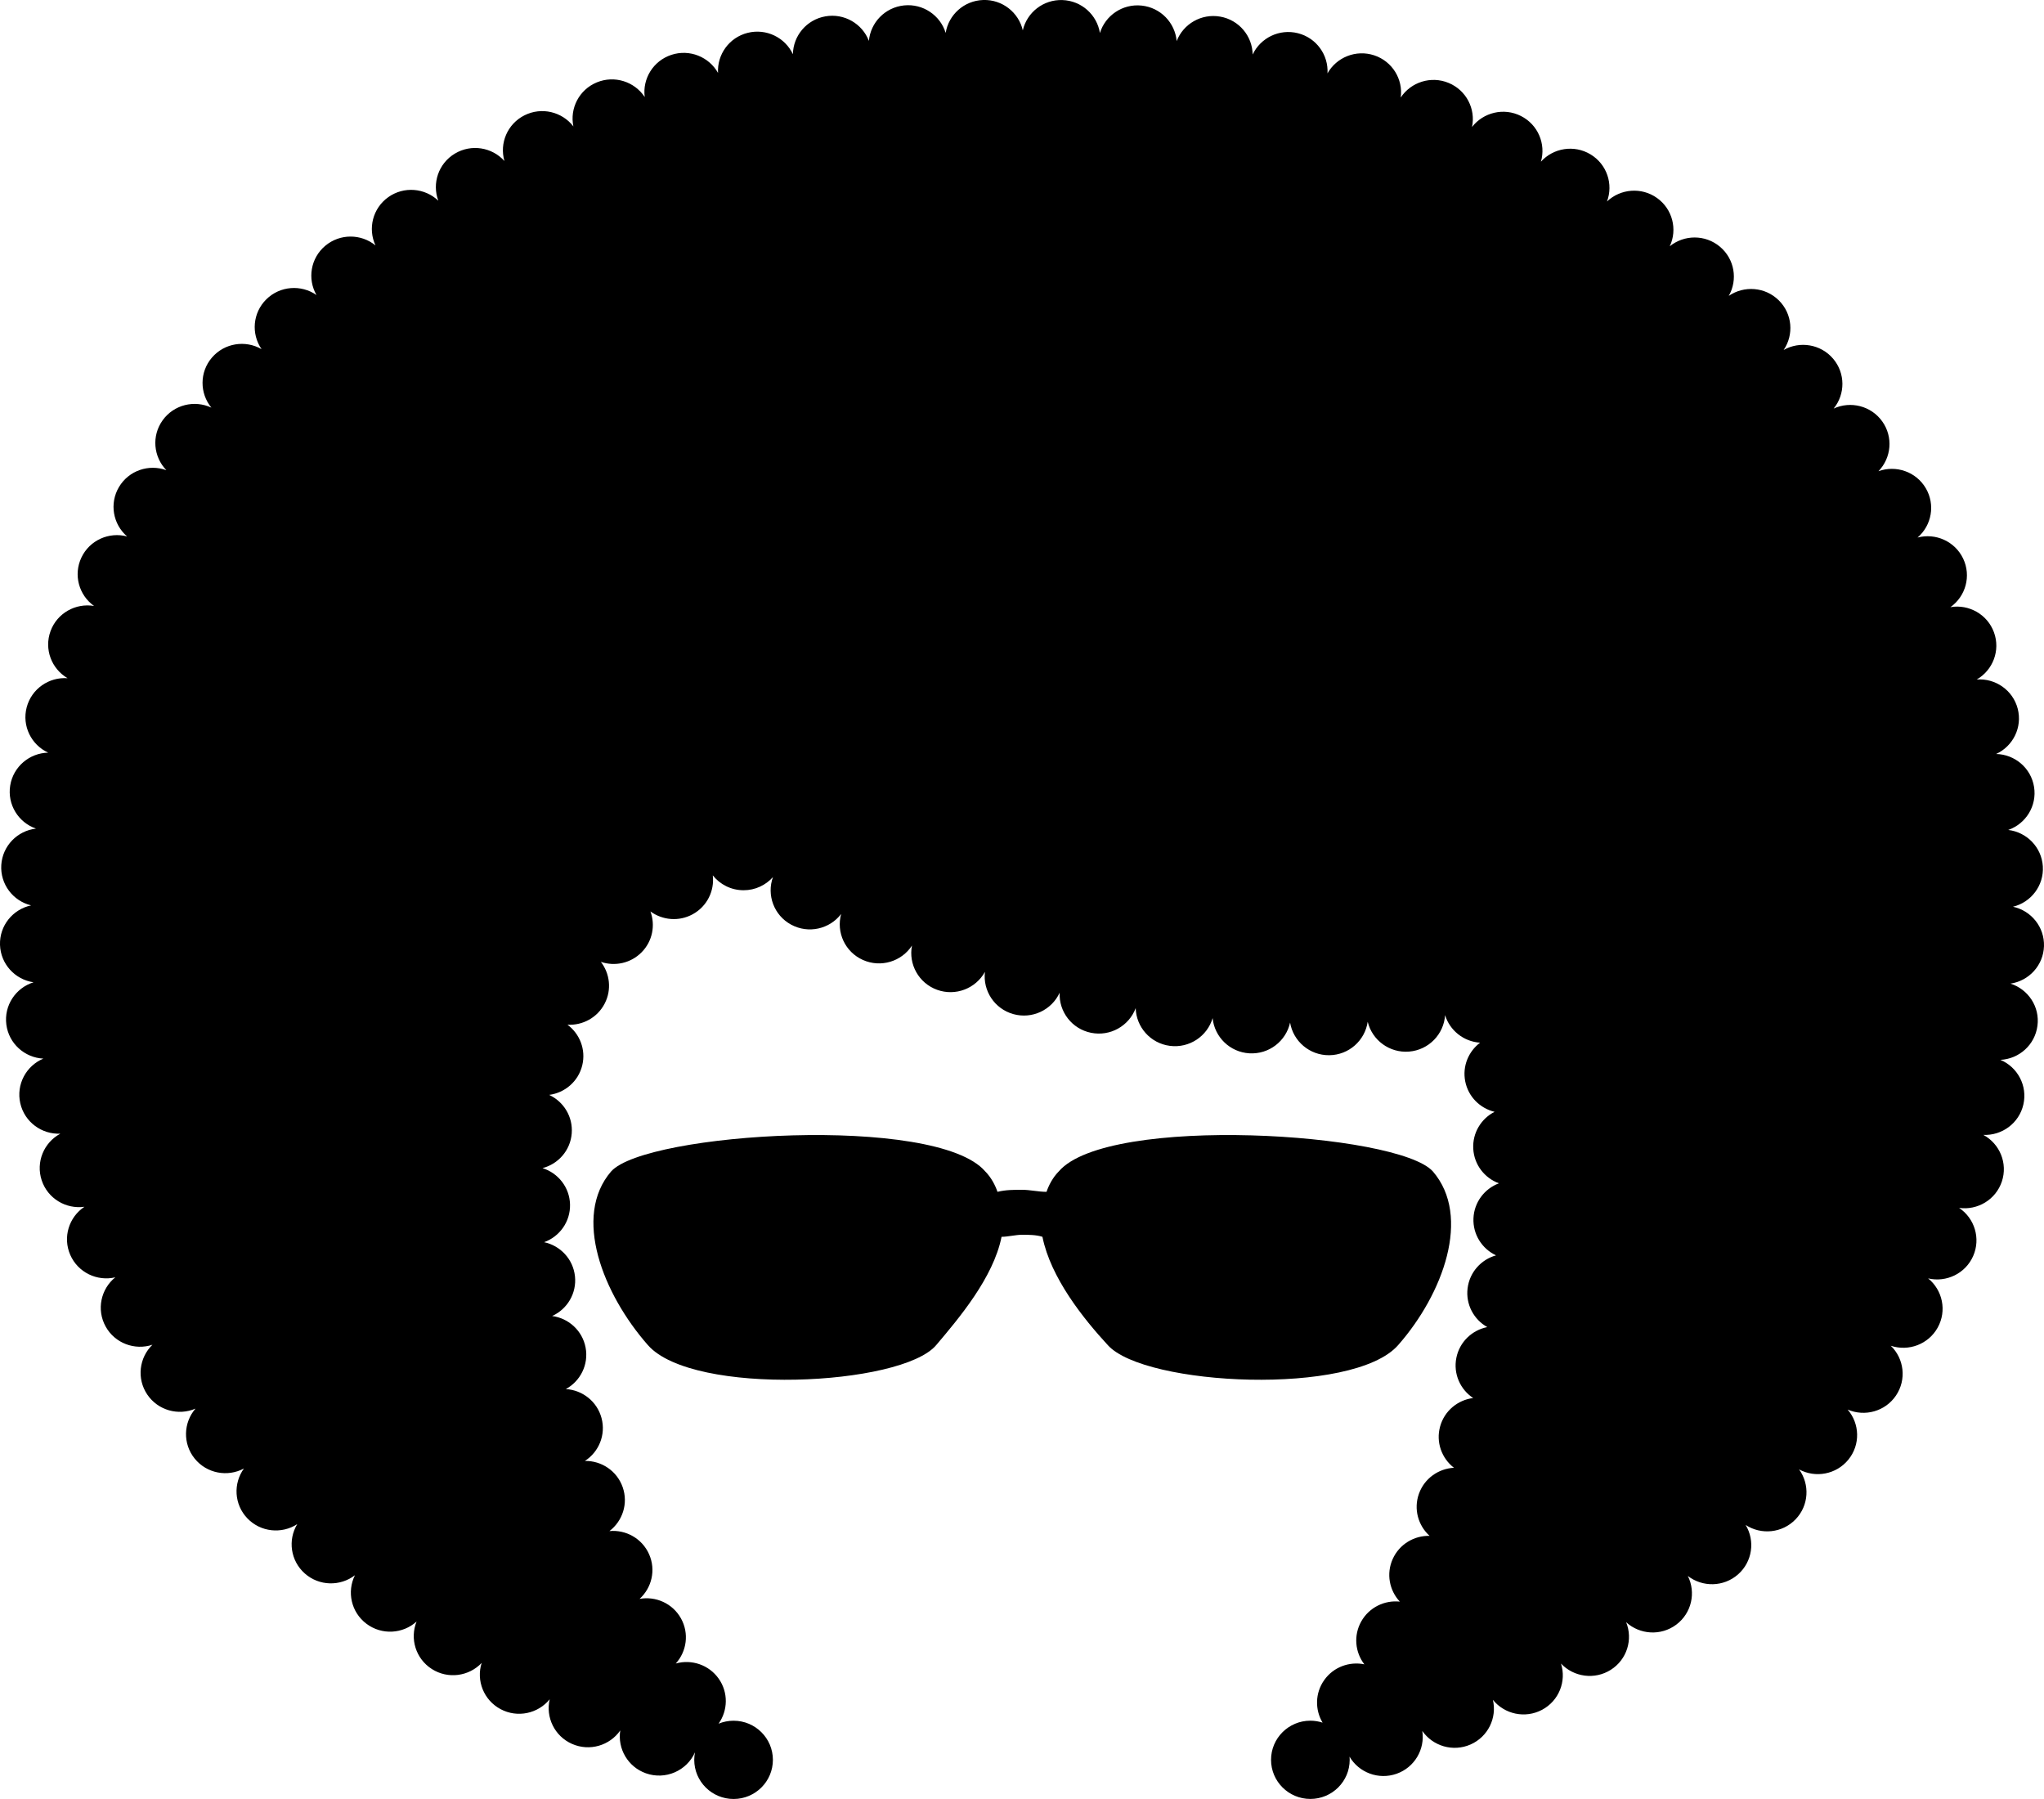
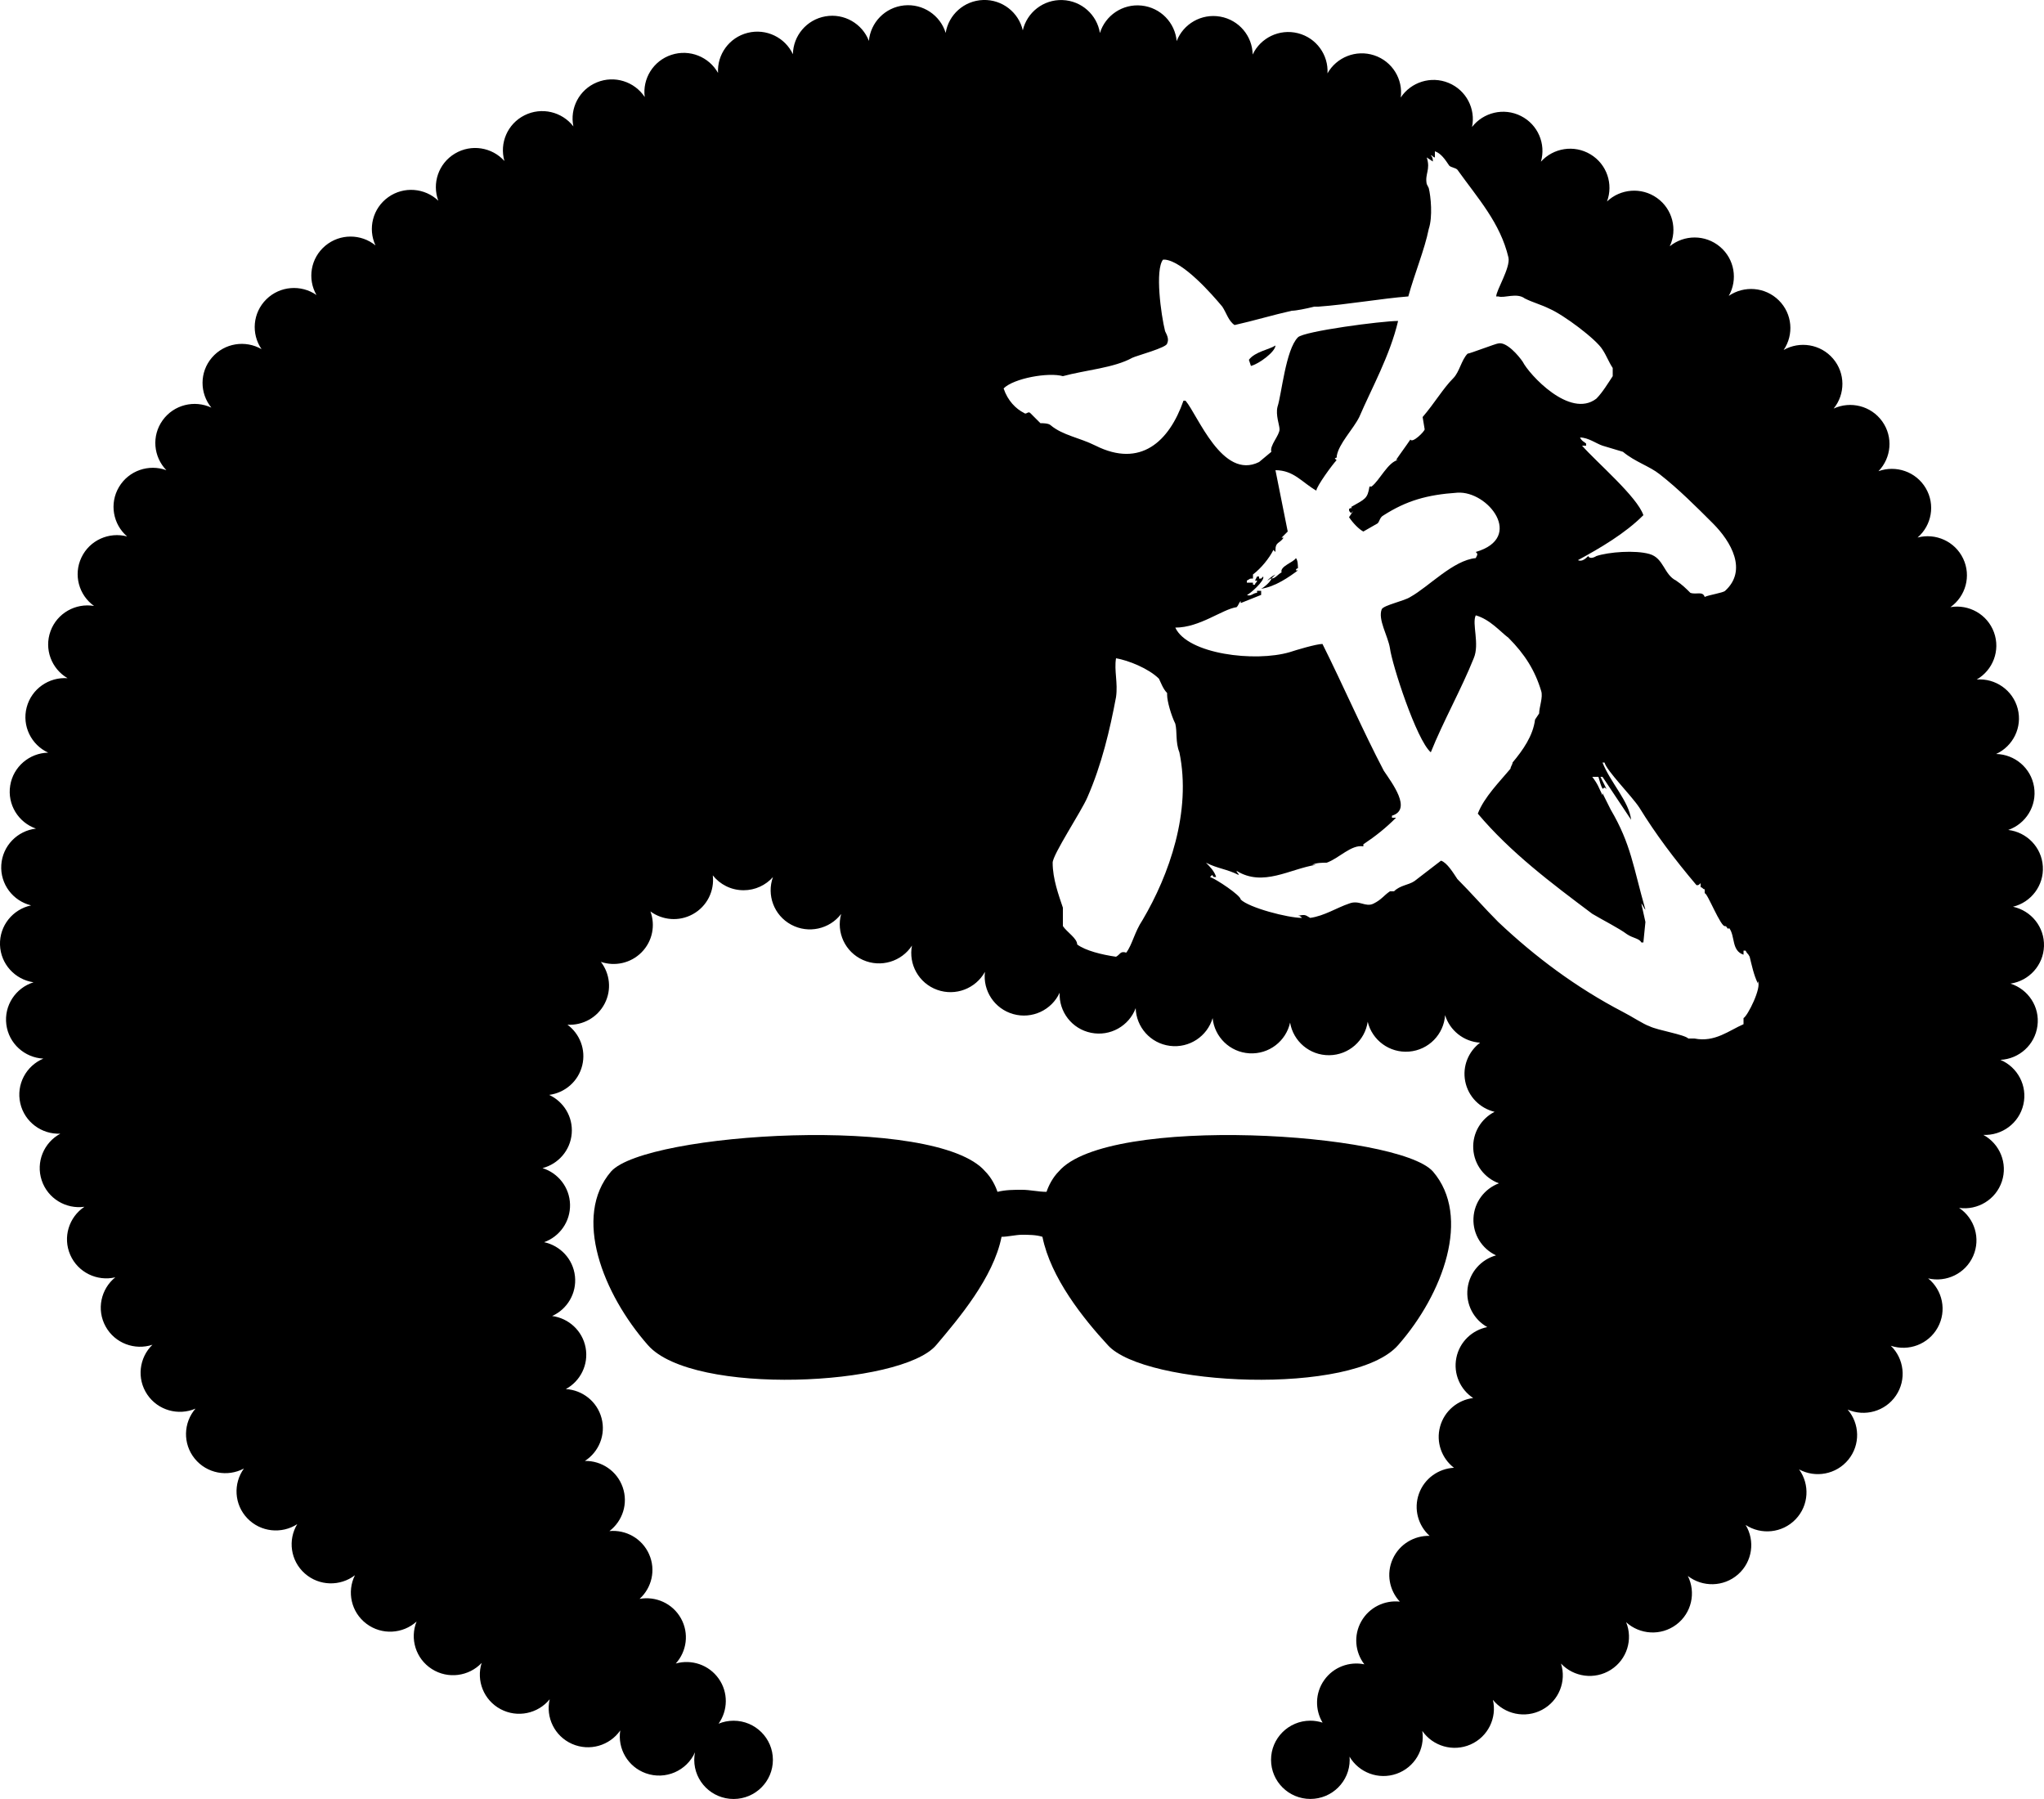
<svg xmlns="http://www.w3.org/2000/svg" id="logoSVG" version="1.1" viewBox="0 0 100 88">
-   <path id="afro" d="M98.359,48.115c0.902-0.133,1.609-0.89,1.64-1.829c0.031-0.94-0.625-1.741-1.517-1.932 c0.887-0.216,1.519-1.037,1.461-1.975h0c-0.058-0.938-0.787-1.674-1.693-1.781c0.861-0.3,1.412-1.176,1.264-2.104h0 c-0.148-0.928-0.944-1.593-1.857-1.612c0.829-0.38,1.293-1.305,1.057-2.215c-0.237-0.911-1.095-1.497-2.006-1.428 c0.791-0.455,1.167-1.421,0.845-2.306c-0.322-0.884-1.23-1.386-2.13-1.234c0.743-0.527,1.026-1.521,0.623-2.372 c-0.402-0.849-1.351-1.266-2.232-1.033c0.69-0.592,0.879-1.606,0.401-2.416c-0.477-0.808-1.458-1.138-2.314-0.829 c0.632-0.65,0.73-1.676,0.183-2.439c-0.546-0.762-1.551-1.005-2.375-0.625c0.572-0.702,0.58-1.73-0.03-2.443 c-0.609-0.712-1.629-0.869-2.417-0.422c0.509-0.747,0.43-1.77-0.237-2.429c-0.668-0.66-1.699-0.731-2.447-0.218 c0.448-0.786,0.287-1.801-0.432-2.405h0c-0.719-0.604-1.752-0.592-2.455-0.021c0.383-0.818,0.141-1.817-0.623-2.362v0 c-0.764-0.545-1.792-0.452-2.448,0.171c0.317-0.845-0.002-1.821-0.806-2.305c-0.804-0.484-1.82-0.313-2.426,0.358 c0.251-0.866-0.142-1.814-0.98-2.236l0,0c-0.838-0.422-1.838-0.175-2.391,0.539c0.185-0.882-0.278-1.797-1.145-2.156 c-0.867-0.358-1.845-0.038-2.343,0.714C68.649,3.878,68.119,3,67.229,2.706c-0.89-0.293-1.842,0.096-2.283,0.882 c0.052-0.898-0.54-1.735-1.449-1.964c-0.909-0.228-1.829,0.229-2.212,1.043c-0.013-0.899-0.664-1.691-1.587-1.854h0 C58.775,0.65,57.89,1.171,57.567,2.01c-0.078-0.895-0.783-1.639-1.715-1.737c-0.931-0.098-1.776,0.483-2.04,1.342 c-0.141-0.887-0.896-1.579-1.832-1.612v0c-0.936-0.033-1.739,0.606-1.941,1.481c-0.202-0.875-1.003-1.515-1.939-1.484 c-0.936,0.031-1.692,0.723-1.834,1.61c-0.263-0.859-1.107-1.441-2.038-1.345C43.295,0.362,42.589,1.105,42.51,2 c-0.323-0.839-1.206-1.362-2.129-1.2c-0.923,0.162-1.575,0.953-1.589,1.852c-0.382-0.815-1.301-1.273-2.211-1.046 c-0.91,0.227-1.503,1.064-1.452,1.962c-0.44-0.786-1.391-1.177-2.282-0.885c-0.891,0.292-1.422,1.17-1.305,2.063 c-0.497-0.753-1.475-1.074-2.342-0.717c-0.868,0.357-1.332,1.272-1.148,2.154C27.5,5.468,26.5,5.219,25.661,5.64 c-0.839,0.421-1.233,1.368-0.983,2.235c-0.604-0.672-1.621-0.844-2.425-0.361c-0.805,0.483-1.125,1.459-0.809,2.304 c-0.655-0.624-1.683-0.718-2.447-0.175c-0.765,0.544-1.009,1.542-0.627,2.361c-0.702-0.572-1.735-0.585-2.455,0.017 c-0.722,0.604-0.884,1.623-0.432,2.41c-0.747-0.519-1.782-0.451-2.453,0.21c-0.67,0.661-0.748,1.69-0.234,2.438 c-0.788-0.455-1.814-0.302-2.427,0.412h0c-0.613,0.714-0.604,1.746-0.028,2.449c-0.825-0.387-1.834-0.147-2.383,0.617h0 C7.408,21.321,7.506,22.348,8.14,23c-0.856-0.313-1.84,0.014-2.32,0.824c-0.479,0.809-0.291,1.824,0.399,2.417 c-0.881-0.235-1.832,0.18-2.235,1.029c-0.404,0.849-0.124,1.843,0.617,2.371c-0.899-0.152-1.806,0.349-2.129,1.231h0 c-0.322,0.882,0.048,1.845,0.834,2.303c-0.909-0.066-1.763,0.518-2.001,1.426c-0.238,0.91,0.225,1.835,1.053,2.216 c-0.912,0.018-1.71,0.681-1.859,1.609c-0.149,0.928,0.399,1.805,1.26,2.106c-0.906,0.105-1.636,0.84-1.696,1.778 c-0.06,0.939,0.572,1.761,1.459,1.978c-0.894,0.189-1.552,0.99-1.522,1.93c0.03,0.94,0.736,1.699,1.64,1.832 c-0.871,0.272-1.45,1.132-1.33,2.065c0.12,0.934,0.897,1.623,1.811,1.668c-0.843,0.353-1.337,1.265-1.129,2.183v0 c0.208,0.918,1.048,1.53,1.961,1.489c-0.805,0.431-1.209,1.385-0.914,2.279c0.295,0.894,1.188,1.423,2.092,1.297 c-0.759,0.505-1.071,1.491-0.694,2.353c0.377,0.861,1.315,1.306,2.203,1.098c-0.708,0.572-0.927,1.581-0.473,2.404 c0.454,0.823,1.427,1.18,2.291,0.894c-0.652,0.632-0.779,1.656-0.254,2.435h0c0.525,0.778,1.525,1.049,2.36,0.689 c-0.593,0.686-0.63,1.715-0.039,2.445c0.591,0.73,1.608,0.913,2.409,0.485c-0.531,0.733-0.481,1.761,0.169,2.438 c0.649,0.677,1.678,0.775,2.439,0.283c-0.468,0.774-0.332,1.792,0.371,2.414v0c0.702,0.621,1.735,0.636,2.452,0.085 c-0.403,0.808-0.186,1.812,0.564,2.375c0.75,0.564,1.781,0.497,2.452-0.111c-0.339,0.837-0.044,1.821,0.748,2.325 c0.792,0.504,1.813,0.357,2.435-0.299c-0.273,0.86,0.097,1.818,0.925,2.26c0.828,0.442,1.834,0.219,2.404-0.482 c-0.206,0.877,0.235,1.804,1.093,2.183c0.858,0.378,1.844,0.082,2.359-0.658c-0.139,0.889,0.369,1.78,1.253,2.095 c0.955,0.34,2-0.118,2.404-1.026c-0.024,0.12-0.037,0.243-0.037,0.369c0,1.057,0.861,1.914,1.924,1.914s1.924-0.857,1.924-1.914 c0-1.057-0.861-1.914-1.924-1.914c-0.26,0-0.508,0.052-0.734,0.145c0.456-0.641,0.486-1.523,0.006-2.203 c-0.483-0.684-1.334-0.957-2.099-0.741c0.534-0.59,0.662-1.473,0.254-2.206c-0.41-0.737-1.236-1.097-2.025-0.955 c0.594-0.538,0.807-1.412,0.465-2.184c-0.343-0.774-1.138-1.208-1.94-1.133c0.641-0.488,0.928-1.345,0.649-2.145h0 c-0.279-0.801-1.04-1.299-1.849-1.286c0.679-0.438,1.032-1.273,0.814-2.094c-0.218-0.821-0.94-1.374-1.747-1.421 c0.71-0.387,1.123-1.195,0.967-2.029h0c-0.157-0.834-0.835-1.438-1.637-1.545c0.736-0.333,1.208-1.106,1.116-1.949h0 c-0.092-0.841-0.72-1.494-1.509-1.662c0.757-0.273,1.289-1.002,1.268-1.847h0c-0.021-0.839-0.584-1.537-1.346-1.776 c0.769-0.201,1.363-0.864,1.429-1.697c0.066-0.819-0.398-1.557-1.105-1.885c0.766-0.1,1.428-0.655,1.62-1.446 c0.187-0.769-0.122-1.542-0.723-1.987c0.737,0.041,1.464-0.342,1.822-1.038v0c0.35-0.679,0.25-1.468-0.188-2.036 c0.677,0.229,1.455,0.074,1.991-0.467c0.539-0.544,0.681-1.327,0.434-2c0.586,0.429,1.391,0.509,2.07,0.136 c0.706-0.387,1.069-1.15,0.98-1.9c0.352,0.443,0.896,0.727,1.508,0.727c0.572,0,1.084-0.25,1.436-0.643 c-0.316,0.874,0.045,1.871,0.891,2.327c0.845,0.456,1.881,0.216,2.445-0.523c-0.247,0.895,0.189,1.859,1.067,2.25h0 c0.877,0.391,1.891,0.074,2.398-0.704c-0.178,0.91,0.329,1.839,1.232,2.164c0.904,0.325,1.89-0.066,2.338-0.879 c-0.11,0.92,0.464,1.809,1.389,2.067c0.925,0.258,1.879-0.204,2.266-1.046c-0.042,0.925,0.595,1.77,1.536,1.96 c0.941,0.191,1.859-0.338,2.184-1.206c0.025,0.925,0.721,1.722,1.673,1.845c0.952,0.123,1.829-0.469,2.091-1.357 c0.091,0.921,0.841,1.666,1.799,1.722c0.959,0.056,1.793-0.597,1.991-1.503c0.154,0.914,0.955,1.606,1.916,1.596 c0.961-0.01,1.747-0.72,1.881-1.637c0.217,0.901,1.066,1.537,2.023,1.46c0.964-0.078,1.702-0.85,1.763-1.783 c0.229,0.744,0.902,1.294,1.712,1.347c-0.566,0.428-0.873,1.15-0.727,1.891h0c0.149,0.757,0.728,1.32,1.436,1.491 c-0.653,0.334-1.085,1.026-1.043,1.804c0.042,0.787,0.557,1.437,1.256,1.693c-0.7,0.262-1.212,0.92-1.246,1.71 c-0.034,0.794,0.424,1.496,1.105,1.814c-0.725,0.202-1.294,0.82-1.392,1.61c-0.098,0.792,0.306,1.53,0.963,1.899 c-0.741,0.147-1.357,0.722-1.513,1.505c-0.156,0.783,0.193,1.549,0.823,1.965c-0.75,0.093-1.406,0.623-1.618,1.394 c-0.212,0.77,0.081,1.558,0.678,2.018c-0.754,0.039-1.446,0.519-1.714,1.271c-0.268,0.75-0.036,1.555,0.522,2.059 c-0.752-0.018-1.477,0.406-1.804,1.131c-0.326,0.723-0.163,1.541,0.348,2.086c-0.744-0.08-1.498,0.278-1.887,0.968 c-0.387,0.688-0.301,1.51,0.151,2.099c-0.727-0.15-1.508,0.128-1.963,0.77c-0.452,0.637-0.456,1.454-0.08,2.083 c-0.188-0.061-0.389-0.096-0.598-0.096c-1.062,0-1.924,0.857-1.924,1.914c0,1.057,0.861,1.914,1.924,1.914s1.924-0.857,1.924-1.914 c0-0.052-0.004-0.103-0.008-0.154c0.457,0.778,1.419,1.149,2.304,0.836v0c0.884-0.313,1.394-1.204,1.256-2.094 c0.514,0.741,1.5,1.04,2.359,0.663c0.86-0.378,1.302-1.306,1.095-2.185c0.568,0.704,1.576,0.929,2.405,0.488 c0.83-0.441,1.2-1.401,0.927-2.262c0.62,0.659,1.643,0.808,2.437,0.305c0.794-0.503,1.09-1.489,0.75-2.327 c0.67,0.61,1.702,0.68,2.454,0.117v0c0.752-0.564,0.97-1.57,0.564-2.38c0.717,0.556,1.752,0.544,2.457-0.077 c0.705-0.622,0.841-1.643,0.371-2.418c0.761,0.497,1.792,0.401,2.444-0.276v0c0.652-0.678,0.703-1.708,0.17-2.442 c0.8,0.433,1.821,0.251,2.414-0.479c0.593-0.73,0.556-1.761-0.038-2.448c0.835,0.363,1.837,0.095,2.364-0.684 c0.527-0.779,0.401-1.804-0.252-2.437c0.865,0.289,1.839-0.067,2.295-0.89l0,0c0.456-0.823,0.238-1.832-0.469-2.405 c0.888,0.209,1.826-0.234,2.204-1.095c0.378-0.861,0.068-1.846-0.688-2.353c0.903,0.126,1.796-0.402,2.092-1.294 c0.296-0.892-0.105-1.844-0.906-2.278c0.911,0.04,1.749-0.57,1.958-1.486c0.21-0.917-0.282-1.829-1.123-2.184 c0.913-0.045,1.69-0.732,1.811-1.665h0C99.804,49.25,99.228,48.39,98.359,48.115z" />
+   <path id="afro" d="M98.359,48.115c0.902-0.133,1.609-0.89,1.64-1.829c0.031-0.94-0.625-1.741-1.517-1.932 c0.887-0.216,1.519-1.037,1.461-1.975h0c-0.058-0.938-0.787-1.674-1.693-1.781c0.861-0.3,1.412-1.176,1.264-2.104h0 c-0.148-0.928-0.944-1.593-1.857-1.612c0.829-0.38,1.293-1.305,1.057-2.215c-0.237-0.911-1.095-1.497-2.006-1.428 c0.791-0.455,1.167-1.421,0.845-2.306c-0.322-0.884-1.23-1.386-2.13-1.234c0.743-0.527,1.026-1.521,0.623-2.372 c-0.402-0.849-1.351-1.266-2.232-1.033c0.69-0.592,0.879-1.606,0.401-2.416c-0.477-0.808-1.458-1.138-2.314-0.829 c0.632-0.65,0.73-1.676,0.183-2.439c-0.546-0.762-1.551-1.005-2.375-0.625c0.572-0.702,0.58-1.73-0.03-2.443 c-0.609-0.712-1.629-0.869-2.417-0.422c0.509-0.747,0.43-1.77-0.237-2.429c-0.668-0.66-1.699-0.731-2.447-0.218 c0.448-0.786,0.287-1.801-0.432-2.405h0c-0.719-0.604-1.752-0.592-2.455-0.021c0.383-0.818,0.141-1.817-0.623-2.362v0 c-0.764-0.545-1.792-0.452-2.448,0.171c0.317-0.845-0.002-1.821-0.806-2.305c-0.804-0.484-1.82-0.313-2.426,0.358 c0.251-0.866-0.142-1.814-0.98-2.236l0,0c-0.838-0.422-1.838-0.175-2.391,0.539c0.185-0.882-0.278-1.797-1.145-2.156 c-0.867-0.358-1.845-0.038-2.343,0.714C68.649,3.878,68.119,3,67.229,2.706c-0.89-0.293-1.842,0.096-2.283,0.882 c0.052-0.898-0.54-1.735-1.449-1.964c-0.909-0.228-1.829,0.229-2.212,1.043c-0.013-0.899-0.664-1.691-1.587-1.854h0 C58.775,0.65,57.89,1.171,57.567,2.01c-0.078-0.895-0.783-1.639-1.715-1.737c-0.931-0.098-1.776,0.483-2.04,1.342 c-0.141-0.887-0.896-1.579-1.832-1.612v0c-0.936-0.033-1.739,0.606-1.941,1.481c-0.202-0.875-1.003-1.515-1.939-1.484 c-0.936,0.031-1.692,0.723-1.834,1.61c-0.263-0.859-1.107-1.441-2.038-1.345C43.295,0.362,42.589,1.105,42.51,2 c-0.323-0.839-1.206-1.362-2.129-1.2c-0.923,0.162-1.575,0.953-1.589,1.852c-0.382-0.815-1.301-1.273-2.211-1.046 c-0.91,0.227-1.503,1.064-1.452,1.962c-0.44-0.786-1.391-1.177-2.282-0.885c-0.891,0.292-1.422,1.17-1.305,2.063 c-0.497-0.753-1.475-1.074-2.342-0.717c-0.868,0.357-1.332,1.272-1.148,2.154C27.5,5.468,26.5,5.219,25.661,5.64 c-0.839,0.421-1.233,1.368-0.983,2.235c-0.604-0.672-1.621-0.844-2.425-0.361c-0.805,0.483-1.125,1.459-0.809,2.304 c-0.655-0.624-1.683-0.718-2.447-0.175c-0.765,0.544-1.009,1.542-0.627,2.361c-0.702-0.572-1.735-0.585-2.455,0.017 c-0.722,0.604-0.884,1.623-0.432,2.41c-0.747-0.519-1.782-0.451-2.453,0.21c-0.67,0.661-0.748,1.69-0.234,2.438 c-0.788-0.455-1.814-0.302-2.427,0.412h0c-0.613,0.714-0.604,1.746-0.028,2.449c-0.825-0.387-1.834-0.147-2.383,0.617h0 C7.408,21.321,7.506,22.348,8.14,23c-0.856-0.313-1.84,0.014-2.32,0.824c-0.479,0.809-0.291,1.824,0.399,2.417 c-0.881-0.235-1.832,0.18-2.235,1.029c-0.404,0.849-0.124,1.843,0.617,2.371c-0.899-0.152-1.806,0.349-2.129,1.231h0 c-0.322,0.882,0.048,1.845,0.834,2.303c-0.909-0.066-1.763,0.518-2.001,1.426c-0.238,0.91,0.225,1.835,1.053,2.216 c-0.912,0.018-1.71,0.681-1.859,1.609c-0.149,0.928,0.399,1.805,1.26,2.106c-0.906,0.105-1.636,0.84-1.696,1.778 c-0.06,0.939,0.572,1.761,1.459,1.978c-0.894,0.189-1.552,0.99-1.522,1.93c0.03,0.94,0.736,1.699,1.64,1.832 c-0.871,0.272-1.45,1.132-1.33,2.065c0.12,0.934,0.897,1.623,1.811,1.668c-0.843,0.353-1.337,1.265-1.129,2.183v0 c0.208,0.918,1.048,1.53,1.961,1.489c-0.805,0.431-1.209,1.385-0.914,2.279c0.295,0.894,1.188,1.423,2.092,1.297 c-0.759,0.505-1.071,1.491-0.694,2.353c0.377,0.861,1.315,1.306,2.203,1.098c-0.708,0.572-0.927,1.581-0.473,2.404 c0.454,0.823,1.427,1.18,2.291,0.894c-0.652,0.632-0.779,1.656-0.254,2.435h0c0.525,0.778,1.525,1.049,2.36,0.689 c-0.593,0.686-0.63,1.715-0.039,2.445c0.591,0.73,1.608,0.913,2.409,0.485c-0.531,0.733-0.481,1.761,0.169,2.438 c0.649,0.677,1.678,0.775,2.439,0.283c-0.468,0.774-0.332,1.792,0.371,2.414v0c0.702,0.621,1.735,0.636,2.452,0.085 c-0.403,0.808-0.186,1.812,0.564,2.375c0.75,0.564,1.781,0.497,2.452-0.111c-0.339,0.837-0.044,1.821,0.748,2.325 c0.792,0.504,1.813,0.357,2.435-0.299c-0.273,0.86,0.097,1.818,0.925,2.26c0.828,0.442,1.834,0.219,2.404-0.482 c-0.206,0.877,0.235,1.804,1.093,2.183c0.858,0.378,1.844,0.082,2.359-0.658c-0.139,0.889,0.369,1.78,1.253,2.095 c0.955,0.34,2-0.118,2.404-1.026c-0.024,0.12-0.037,0.243-0.037,0.369c0,1.057,0.861,1.914,1.924,1.914s1.924-0.857,1.924-1.914 c0-1.057-0.861-1.914-1.924-1.914c-0.26,0-0.508,0.052-0.734,0.145c0.456-0.641,0.486-1.523,0.006-2.203 c-0.483-0.684-1.334-0.957-2.099-0.741c0.534-0.59,0.662-1.473,0.254-2.206c-0.41-0.737-1.236-1.097-2.025-0.955 c0.594-0.538,0.807-1.412,0.465-2.184c-0.343-0.774-1.138-1.208-1.94-1.133c0.641-0.488,0.928-1.345,0.649-2.145h0 c-0.279-0.801-1.04-1.299-1.849-1.286c0.679-0.438,1.032-1.273,0.814-2.094c-0.218-0.821-0.94-1.374-1.747-1.421 c0.71-0.387,1.123-1.195,0.967-2.029h0c-0.157-0.834-0.835-1.438-1.637-1.545c0.736-0.333,1.208-1.106,1.116-1.949h0 c-0.092-0.841-0.72-1.494-1.509-1.662c0.757-0.273,1.289-1.002,1.268-1.847h0c-0.021-0.839-0.584-1.537-1.346-1.776 c0.769-0.201,1.363-0.864,1.429-1.697c0.066-0.819-0.398-1.557-1.105-1.885c0.766-0.1,1.428-0.655,1.62-1.446 c0.187-0.769-0.122-1.542-0.723-1.987c0.737,0.041,1.464-0.342,1.822-1.038v0c0.35-0.679,0.25-1.468-0.188-2.036 c0.677,0.229,1.455,0.074,1.991-0.467c0.539-0.544,0.681-1.327,0.434-2c0.586,0.429,1.391,0.509,2.07,0.136 c0.706-0.387,1.069-1.15,0.98-1.9c0.352,0.443,0.896,0.727,1.508,0.727c0.572,0,1.084-0.25,1.436-0.643 c-0.316,0.874,0.045,1.871,0.891,2.327c0.845,0.456,1.881,0.216,2.445-0.523c-0.247,0.895,0.189,1.859,1.067,2.25h0 c0.877,0.391,1.891,0.074,2.398-0.704c-0.178,0.91,0.329,1.839,1.232,2.164c0.904,0.325,1.89-0.066,2.338-0.879 c-0.11,0.92,0.464,1.809,1.389,2.067c0.925,0.258,1.879-0.204,2.266-1.046c-0.042,0.925,0.595,1.77,1.536,1.96 c0.941,0.191,1.859-0.338,2.184-1.206c0.025,0.925,0.721,1.722,1.673,1.845c0.952,0.123,1.829-0.469,2.091-1.357 c0.091,0.921,0.841,1.666,1.799,1.722c0.959,0.056,1.793-0.597,1.991-1.503c0.154,0.914,0.955,1.606,1.916,1.596 c0.961-0.01,1.747-0.72,1.881-1.637c0.217,0.901,1.066,1.537,2.023,1.46c0.964-0.078,1.702-0.85,1.763-1.783 c0.229,0.744,0.902,1.294,1.712,1.347c-0.566,0.428-0.873,1.15-0.727,1.891h0c0.149,0.757,0.728,1.32,1.436,1.491 c-0.653,0.334-1.085,1.026-1.043,1.804c0.042,0.787,0.557,1.437,1.256,1.693c-0.7,0.262-1.212,0.92-1.246,1.71 c-0.034,0.794,0.424,1.496,1.105,1.814c-0.725,0.202-1.294,0.82-1.392,1.61c-0.098,0.792,0.306,1.53,0.963,1.899 c-0.741,0.147-1.357,0.722-1.513,1.505c-0.156,0.783,0.193,1.549,0.823,1.965c-0.75,0.093-1.406,0.623-1.618,1.394 c-0.212,0.77,0.081,1.558,0.678,2.018c-0.754,0.039-1.446,0.519-1.714,1.271c-0.268,0.75-0.036,1.555,0.522,2.059 c-0.752-0.018-1.477,0.406-1.804,1.131c-0.326,0.723-0.163,1.541,0.348,2.086c-0.744-0.08-1.498,0.278-1.887,0.968 c-0.387,0.688-0.301,1.51,0.151,2.099c-0.727-0.15-1.508,0.128-1.963,0.77c-0.452,0.637-0.456,1.454-0.08,2.083 c-0.188-0.061-0.389-0.096-0.598-0.096c-1.062,0-1.924,0.857-1.924,1.914c0,1.057,0.861,1.914,1.924,1.914 s1.924-0.857,1.924-1.914c0-0.052-0.004-0.103-0.008-0.154c0.457,0.778,1.419,1.149,2.304,0.836v0 c0.884-0.313,1.394-1.204,1.256-2.094c0.514,0.741,1.5,1.04,2.359,0.663c0.86-0.378,1.302-1.306,1.095-2.185 c0.568,0.704,1.576,0.929,2.405,0.488c0.83-0.441,1.2-1.401,0.927-2.262c0.62,0.659,1.643,0.808,2.437,0.305 c0.794-0.503,1.09-1.489,0.75-2.327c0.67,0.61,1.702,0.68,2.454,0.117v0c0.752-0.564,0.97-1.57,0.564-2.38 c0.717,0.556,1.752,0.544,2.457-0.077c0.705-0.622,0.841-1.643,0.371-2.418c0.761,0.497,1.792,0.401,2.444-0.276v0 c0.652-0.678,0.703-1.708,0.17-2.442c0.8,0.433,1.821,0.251,2.414-0.479c0.593-0.73,0.556-1.761-0.038-2.448 c0.835,0.363,1.837,0.095,2.364-0.684c0.527-0.779,0.401-1.804-0.252-2.437c0.865,0.289,1.839-0.067,2.295-0.89l0,0 c0.456-0.823,0.238-1.832-0.469-2.405c0.888,0.209,1.826-0.234,2.204-1.095c0.378-0.861,0.068-1.846-0.688-2.353 c0.903,0.126,1.796-0.402,2.092-1.294c0.296-0.892-0.105-1.844-0.906-2.278c0.911,0.04,1.749-0.57,1.958-1.486 c0.21-0.917-0.282-1.829-1.123-2.184c0.913-0.045,1.69-0.732,1.811-1.665h0C99.804,49.25,99.228,48.39,98.359,48.115z M78.4,21.8 l1,0.3c0.6,0.5,1.3,0.7,1.8,1.1c0.9,0.7,1.8,1.6,2.6,2.4c0.9,0.9,1.7,2.3,0.6,3.3c-0.1,0.1-0.8,0.2-1,0.3 c-0.1-0.3-0.4-0.1-0.7-0.2c-0.2-0.2-0.4-0.4-0.7-0.6c-0.6-0.3-0.6-1.1-1.3-1.3c-0.7-0.2-2-0.1-2.6,0.1c0,0-0.3,0.2-0.4,0 c-0.1,0.1-0.3,0.3-0.5,0.2c1.1-0.6,2.3-1.3,3.2-2.2c-0.3-0.9-2.3-2.6-3-3.4h0.2v-0.1c-0.1-0.1-0.2-0.1-0.3-0.3 C77.7,21.4,78.1,21.7,78.4,21.8z M57.7,36.8c0.6,2.9-0.5,6-1.8,8.2c-0.4,0.6-0.5,1.2-0.8,1.6c-0.3-0.1-0.3,0.1-0.5,0.2 c-0.7-0.1-1.5-0.3-1.9-0.6c0-0.3-0.5-0.6-0.7-0.9v-0.9c-0.2-0.6-0.5-1.4-0.5-2.2c0-0.4,1.4-2.5,1.7-3.2c0.7-1.6,1.1-3.3,1.4-4.9 c0.1-0.7-0.1-1.3,0-1.9c0.6,0.1,1.6,0.5,2.1,1c0.1,0.2,0.2,0.5,0.4,0.7V34c0,0.3,0.2,1,0.4,1.4C57.6,35.8,57.5,36.3,57.7,36.8z  M85.3,49.8v0.3c-0.7,0.3-1.4,0.9-2.4,0.7h-0.3c-0.2-0.2-1.5-0.4-1.9-0.6c-0.3-0.1-0.9-0.5-1.3-0.7c-2.3-1.2-4.3-2.7-6.1-4.4 c-0.7-0.7-1.3-1.4-2-2.1c-0.2-0.3-0.5-0.8-0.8-0.9l-1.3,1c-0.3,0.2-0.7,0.2-1,0.5H68c-0.3,0.2-0.4,0.4-0.8,0.6 c-0.4,0.2-0.7-0.2-1.2,0c-0.6,0.2-1.2,0.6-1.9,0.7c-0.2-0.1-0.2-0.2-0.6-0.1c0.1,0,0.1,0,0.2,0.1c-0.7,0-2.6-0.5-3-0.9 c0-0.2-1.2-1-1.5-1.1l0.1-0.1c0.1,0.1,0,0.1,0.2,0.1c-0.1-0.3-0.3-0.5-0.5-0.7c0.6,0.3,1,0.3,1.6,0.6c0-0.1-0.1-0.1-0.1-0.2 c1.3,0.8,2.6-0.1,3.9-0.3h-0.2c0.2-0.1,0.5-0.1,0.7-0.1c0.6-0.2,1.2-0.9,1.8-0.8v-0.1c0.6-0.4,1.1-0.8,1.6-1.3h-0.2v-0.1 c1-0.3,0-1.6-0.4-2.2c-1-1.9-2-4.2-3-6.2c-0.3,0-1.3,0.3-1.6,0.4c-1.7,0.5-5,0.1-5.6-1.2c1.2,0,2.3-0.9,3-1 c0.1-0.1,0.1-0.2,0.2-0.3v0.1l1-0.4v-0.2h-0.2V29c-0.2,0-0.3,0.2-0.5,0.1c0.1,0,0.9-0.7,0.8-0.9l-0.1,0.1h-0.1v-0.1h-0.1l-0.1,0.2 h0.1c0,0.1-0.1,0.1-0.1,0.2h-0.1v-0.1H61v-0.1c0.2-0.1,0.1-0.1,0.3-0.1v-0.2c0.4-0.3,0.8-0.8,1-1.2l0.1,0.1v-0.1 c0-0.4,0.2-0.3,0.4-0.6h-0.1L63,26l-0.6-3c0.9,0,1.3,0.6,2,1c0-0.2,0.8-1.3,1-1.5c-0.1,0,0,0-0.1-0.1c0.1,0,0.1,0,0.1-0.1 c0.1-0.6,0.8-1.3,1.1-1.9c0.6-1.4,1.5-3,1.9-4.7c-0.8,0-4.6,0.5-4.9,0.8c-0.6,0.6-0.8,2.8-1,3.4c-0.1,0.4,0.1,0.9,0.1,1.1 c0,0.3-0.5,0.8-0.4,1.1l-0.6,0.5c-1.8,0.9-3-2.3-3.6-3h-0.1c-0.7,2-2.1,3.3-4.3,2.2c-0.8-0.4-1.6-0.5-2.2-1 c-0.1-0.1-0.4-0.1-0.5-0.1l-0.5-0.5c-0.1-0.1-0.2,0.1-0.3,0c-0.4-0.2-0.8-0.6-1-1.2c0.5-0.5,2.2-0.8,2.9-0.6 c1.1-0.3,2.5-0.4,3.4-0.9c0.2-0.1,1.7-0.5,1.7-0.7c0.1-0.2,0-0.4-0.1-0.6c-0.2-0.8-0.5-3-0.1-3.5H57c0.9,0.1,2.3,1.7,2.8,2.3 c0.2,0.3,0.3,0.7,0.6,0.9c0.9-0.2,1.9-0.5,2.8-0.7c0.2,0,0.7-0.1,1.1-0.2h0.2c1.4-0.1,3.1-0.4,4.4-0.5c0.3-1.1,0.8-2.3,1-3.3 c0.2-0.6,0.1-1.6,0-2L69.8,9c-0.1-0.5,0.2-0.7,0-1.3l0.3,0.2c0-0.1,0-0.2-0.1-0.3c0.1,0,0.1,0.1,0.2,0.1V7.4 c0.3,0.1,0.5,0.4,0.7,0.7c0.1,0.1,0.3,0.1,0.4,0.2c1,1.4,2.1,2.6,2.5,4.3c0.1,0.5-0.6,1.6-0.6,1.9h0.1c0.3,0.1,0.9-0.2,1.3,0.1 c0.4,0.2,0.8,0.3,1.2,0.5c0.7,0.3,2.3,1.5,2.6,2c0.2,0.3,0.3,0.6,0.5,0.9v0.4c-0.2,0.3-0.5,0.8-0.8,1.1c-1.3,1-3.3-1.2-3.6-1.8 c-0.2-0.3-0.8-1-1.2-0.9c-0.1,0-1.4,0.5-1.5,0.5c-0.3,0.3-0.4,0.9-0.7,1.2c-0.5,0.5-0.9,1.2-1.5,1.9l0.1,0.6 c0,0.1-0.6,0.7-0.7,0.5c-0.2,0.3-0.5,0.7-0.7,1h0.1c-0.5,0.1-0.9,1-1.3,1.3H67c-0.1,0.6-0.2,0.6-0.9,1c0.1,0.1,0,0-0.1,0.1 c0,0.1,0,0.1,0.1,0.2l0.1-0.1L66,25.3c0.2,0.3,0.5,0.6,0.7,0.7l0.7-0.4c0.1-0.1,0.1-0.3,0.3-0.4c1.1-0.7,2.1-1,3.6-1.1 c1.5-0.1,3.3,2.2,0.9,2.9c0.1,0.1,0.1,0.1,0,0.3c-1.1,0.1-2.3,1.4-3.2,1.9c-0.3,0.2-1.3,0.4-1.4,0.6c-0.2,0.5,0.3,1.3,0.4,1.9 c0.1,0.8,1.3,4.5,2,5.1c0.6-1.5,1.5-3.1,2.1-4.6c0.3-0.7-0.1-1.7,0.1-2.1c0.7,0.2,1.2,0.8,1.6,1.1c0.8,0.8,1.3,1.6,1.6,2.6 c0.1,0.3-0.1,0.8-0.1,1.1l-0.2,0.3C75,36,74.5,36.7,74,37.3c0,0.1-0.1,0.2-0.1,0.3c-0.5,0.6-1.3,1.4-1.6,2.2 c1.6,1.9,3.6,3.4,5.6,4.9c0.5,0.3,1.3,0.7,1.7,1c0.3,0.2,0.6,0.2,0.7,0.4h0.1l0.1-1l-0.2-0.9c0.1,0.1,0.1,0.2,0.2,0.3 c-0.6-2.1-0.7-3.2-1.7-4.9l-0.4-0.8v0.1c-0.2-0.4-0.2-0.5-0.5-0.9h0.3c0.082,0.245,0.102,0.423,0.214,0.589 c0.08-0.08,0.093-0.082,0.186,0.011L78.3,38h0.1l1.4,2.1c-0.1-0.9-1-1.8-1.4-2.8h0.1c0.1,0.4,1.3,1.6,1.7,2.2 c0.8,1.3,1.7,2.5,2.8,3.8c0.1,0,0.1,0,0.2-0.1v0.1v0.1c0.1,0,0.1,0.1,0.2,0.1v0.2c0.1-0.1,0.8,1.7,1,1.6c0.1,0,0.1,0.2,0.2,0.1 c0.3,0.4,0.1,1.1,0.7,1.3v-0.2h0.1c0.1,0.2,0.1,0.1,0.2,0.3c0.1,0.4,0.2,0.9,0.4,1.3V48C86.2,48.3,85.5,49.7,85.3,49.8z" />
  <path id="glasses" d="M70.1,57.3c-1.7-1.9-15.9-2.8-18.3,0c-0.3,0.3-0.5,0.7-0.6,1c-0.4,0-0.8-0.1-1.2-0.1s-0.8,0-1.2,0.1 c-0.1-0.3-0.3-0.7-0.6-1c-2.4-2.8-16.6-1.9-18.3,0c-1.9,2.2-0.4,6,1.8,8.5c2.2,2.5,12.4,2,14.1,0c1.1-1.3,2.8-3.3,3.2-5.3 c0.3,0,0.7-0.1,1-0.1s0.7,0,1,0.1c0.4,2,2,4,3.2,5.3c1.8,2,12,2.5,14.2,0S72,59.5,70.1,57.3z" />
-   <g id="kanji">
-     <path d="M77.3,21.4c0.1,0.2,0.2,0.2,0.3,0.3v0.1h-0.2c0.7,0.8,2.7,2.5,3,3.4c-0.9,0.9-2.1,1.6-3.2,2.2c0.2,0.1,0.4-0.1,0.5-0.2 c0.1,0.2,0.4,0,0.4,0c0.6-0.2,1.9-0.3,2.6-0.1c0.7,0.2,0.7,1,1.3,1.3c0.3,0.2,0.5,0.4,0.7,0.6c0.3,0.1,0.6-0.1,0.7,0.2 c0.2-0.1,0.9-0.2,1-0.3c1.1-1,0.3-2.4-0.6-3.3c-0.8-0.8-1.7-1.7-2.6-2.4c-0.5-0.4-1.2-0.6-1.8-1.1l-1-0.3 C78.1,21.7,77.7,21.4,77.3,21.4z" />
-     <path d="M57.5,35.4c-0.2-0.4-0.4-1.1-0.4-1.4v-0.1c-0.2-0.2-0.3-0.5-0.4-0.7c-0.5-0.5-1.5-0.9-2.1-1c-0.1,0.6,0.1,1.2,0,1.9 c-0.3,1.6-0.7,3.3-1.4,4.9c-0.3,0.7-1.7,2.8-1.7,3.2c0,0.8,0.3,1.6,0.5,2.2v0.9c0.2,0.3,0.7,0.6,0.7,0.9c0.4,0.3,1.2,0.5,1.9,0.6 c0.2-0.1,0.2-0.3,0.5-0.2c0.3-0.4,0.4-1,0.8-1.6c1.3-2.2,2.4-5.3,1.8-8.2C57.5,36.3,57.6,35.8,57.5,35.4z" />
-     <path d="M86,48v0.1c-0.2-0.4-0.3-0.9-0.4-1.3c-0.1-0.2-0.1-0.1-0.2-0.3h-0.1v0.2c-0.6-0.2-0.4-0.9-0.7-1.3 c-0.1,0.1-0.1-0.1-0.2-0.1c-0.2,0.1-0.9-1.7-1-1.6v-0.2c-0.1,0-0.1-0.1-0.2-0.1v-0.1v-0.1c-0.1,0.1-0.1,0.1-0.2,0.1 c-1.1-1.3-2-2.5-2.8-3.8c-0.4-0.6-1.6-1.8-1.7-2.2h-0.1c0.4,1,1.3,1.9,1.4,2.8L78.4,38h-0.1l0.3,0.6 c-0.093-0.093-0.105-0.09-0.186-0.011C78.302,38.423,78.282,38.245,78.2,38h-0.3c0.3,0.4,0.3,0.5,0.5,0.9v-0.1l0.4,0.8 c1,1.7,1.1,2.8,1.7,4.9c-0.1-0.1-0.1-0.2-0.2-0.3l0.2,0.9l-0.1,1h-0.1c-0.1-0.2-0.4-0.2-0.7-0.4c-0.4-0.3-1.2-0.7-1.7-1 c-2-1.5-4-3-5.6-4.9c0.3-0.8,1.1-1.6,1.6-2.2c0-0.1,0.1-0.2,0.1-0.3c0.5-0.6,1-1.3,1.1-2.1l0.2-0.3c0-0.3,0.2-0.8,0.1-1.1 c-0.3-1-0.8-1.8-1.6-2.6c-0.4-0.3-0.9-0.9-1.6-1.1c-0.2,0.4,0.2,1.4-0.1,2.1c-0.6,1.5-1.5,3.1-2.1,4.6c-0.7-0.6-1.9-4.3-2-5.1 c-0.1-0.6-0.6-1.4-0.4-1.9c0.1-0.2,1.1-0.4,1.4-0.6c0.9-0.5,2.1-1.8,3.2-1.9c0.1-0.2,0.1-0.2,0-0.3c2.4-0.7,0.6-3-0.9-2.9 c-1.5,0.1-2.5,0.4-3.6,1.1c-0.2,0.1-0.2,0.3-0.3,0.4L66.7,26c-0.2-0.1-0.5-0.4-0.7-0.7l0.2-0.3l-0.1,0.1C66,25,66,25,66,24.9 c0.1-0.1,0.2,0,0.1-0.1c0.7-0.4,0.8-0.4,0.9-1h0.1c0.4-0.3,0.8-1.2,1.3-1.3h-0.1c0.2-0.3,0.5-0.7,0.7-1c0.1,0.2,0.7-0.4,0.7-0.5 l-0.1-0.6c0.6-0.7,1-1.4,1.5-1.9c0.3-0.3,0.4-0.9,0.7-1.2c0.1,0,1.4-0.5,1.5-0.5c0.4-0.1,1,0.6,1.2,0.9c0.3,0.6,2.3,2.8,3.6,1.8 c0.3-0.3,0.6-0.8,0.8-1.1V18c-0.2-0.3-0.3-0.6-0.5-0.9c-0.3-0.5-1.9-1.7-2.6-2c-0.4-0.2-0.8-0.3-1.2-0.5c-0.4-0.3-1,0-1.3-0.1 h-0.1c0-0.3,0.7-1.4,0.6-1.9c-0.4-1.7-1.5-2.9-2.5-4.3c-0.1-0.1-0.3-0.1-0.4-0.2c-0.2-0.3-0.4-0.6-0.7-0.7v0.3 c-0.1,0-0.1-0.1-0.2-0.1c0.1,0.1,0.1,0.2,0.1,0.3l-0.3-0.2c0.2,0.6-0.1,0.8,0,1.3l0.1,0.2c0.1,0.4,0.2,1.4,0,2 c-0.2,1-0.7,2.2-1,3.3c-1.3,0.1-3,0.4-4.4,0.5h-0.2c-0.4,0.1-0.9,0.2-1.1,0.2c-0.9,0.2-1.9,0.5-2.8,0.7c-0.3-0.2-0.4-0.6-0.6-0.9 c-0.5-0.6-1.9-2.2-2.8-2.3h-0.1c-0.4,0.5-0.1,2.7,0.1,3.5c0.1,0.2,0.2,0.4,0.1,0.6c0,0.2-1.5,0.6-1.7,0.7 c-0.9,0.5-2.3,0.6-3.4,0.9c-0.7-0.2-2.4,0.1-2.9,0.6c0.2,0.6,0.6,1,1,1.2c0.1,0.1,0.2-0.1,0.3,0l0.5,0.5c0.1,0,0.4,0,0.5,0.1 c0.6,0.5,1.4,0.6,2.2,1c2.2,1.1,3.6-0.2,4.3-2.2H58c0.6,0.7,1.8,3.9,3.6,3l0.6-0.5c-0.1-0.3,0.4-0.8,0.4-1.1 c0-0.2-0.2-0.7-0.1-1.1c0.2-0.6,0.4-2.8,1-3.4c0.3-0.3,4.1-0.8,4.9-0.8c-0.4,1.7-1.3,3.3-1.9,4.7c-0.3,0.6-1,1.3-1.1,1.9 c0,0.1,0,0.1-0.1,0.1c0.1,0.1,0,0.1,0.1,0.1c-0.2,0.2-1,1.3-1,1.5c-0.7-0.4-1.1-1-2-1l0.6,3l-0.3,0.3h0.1 c-0.2,0.3-0.4,0.2-0.4,0.6V27l-0.1-0.1c-0.2,0.4-0.6,0.9-1,1.2v0.2c-0.2,0-0.1,0-0.3,0.1v0.1h0.3v0.1h0.1c0-0.1,0.1-0.1,0.1-0.2 h-0.1l0.1-0.2h0.1v0.1h0.1l0.1-0.1c0.1,0.2-0.7,0.9-0.8,0.9c0.2,0.1,0.3-0.1,0.5-0.1v-0.1h0.2v0.2l-1,0.4v-0.1 c-0.1,0.1-0.1,0.2-0.2,0.3c-0.7,0.1-1.8,1-3,1c0.6,1.3,3.9,1.7,5.6,1.2c0.3-0.1,1.3-0.4,1.6-0.4c1,2,2,4.3,3,6.2 c0.4,0.6,1.4,1.9,0.4,2.2V40h0.2c-0.5,0.5-1,0.9-1.6,1.3v0.1c-0.6-0.1-1.2,0.6-1.8,0.8c-0.2,0-0.5,0-0.7,0.1h0.2 c-1.3,0.2-2.6,1.1-3.9,0.3c0,0.1,0.1,0.1,0.1,0.2c-0.6-0.3-1-0.3-1.6-0.6c0.2,0.2,0.4,0.4,0.5,0.7c-0.2,0-0.1,0-0.2-0.1l-0.1,0.1 c0.3,0.1,1.5,0.9,1.5,1.1c0.4,0.4,2.3,0.9,3,0.9c-0.1-0.1-0.1-0.1-0.2-0.1c0.4-0.1,0.4,0,0.6,0.1c0.7-0.1,1.3-0.5,1.9-0.7 c0.5-0.2,0.8,0.2,1.2,0c0.4-0.2,0.5-0.4,0.8-0.6h0.2c0.3-0.3,0.7-0.3,1-0.5l1.3-1c0.3,0.1,0.6,0.6,0.8,0.9c0.7,0.7,1.3,1.4,2,2.1 c1.8,1.7,3.8,3.2,6.1,4.4c0.4,0.2,1,0.6,1.3,0.7c0.4,0.2,1.7,0.4,1.9,0.6h0.3c1,0.2,1.7-0.4,2.4-0.7v-0.3 C85.5,49.7,86.2,48.3,86,48z" />
-   </g>
  <path id="kanji_ko01ID" d="M62.4,16.9c-0.3,0.2-1,0.3-1.3,0.7l0.1,0.3C61.6,17.8,62.4,17.2,62.4,16.9z" />
  <path id="kanji_ko02ID" d="M62.2,28.3l0.2-0.2c-0.2,0.1-0.3,0.2-0.4,0.3C62.2,28.3,62.1,28.3,62.2,28.3c0,0.1-0.3,0.4-0.5,0.5 c0.7-0.1,1.4-0.6,1.8-0.9h-0.1c0-0.1,0.1-0.1,0.1-0.1c0-0.1,0-0.4-0.1-0.5c-0.1,0.2-0.8,0.4-0.7,0.7 C62.5,28.1,62.4,28.3,62.2,28.3z" />
</svg>
